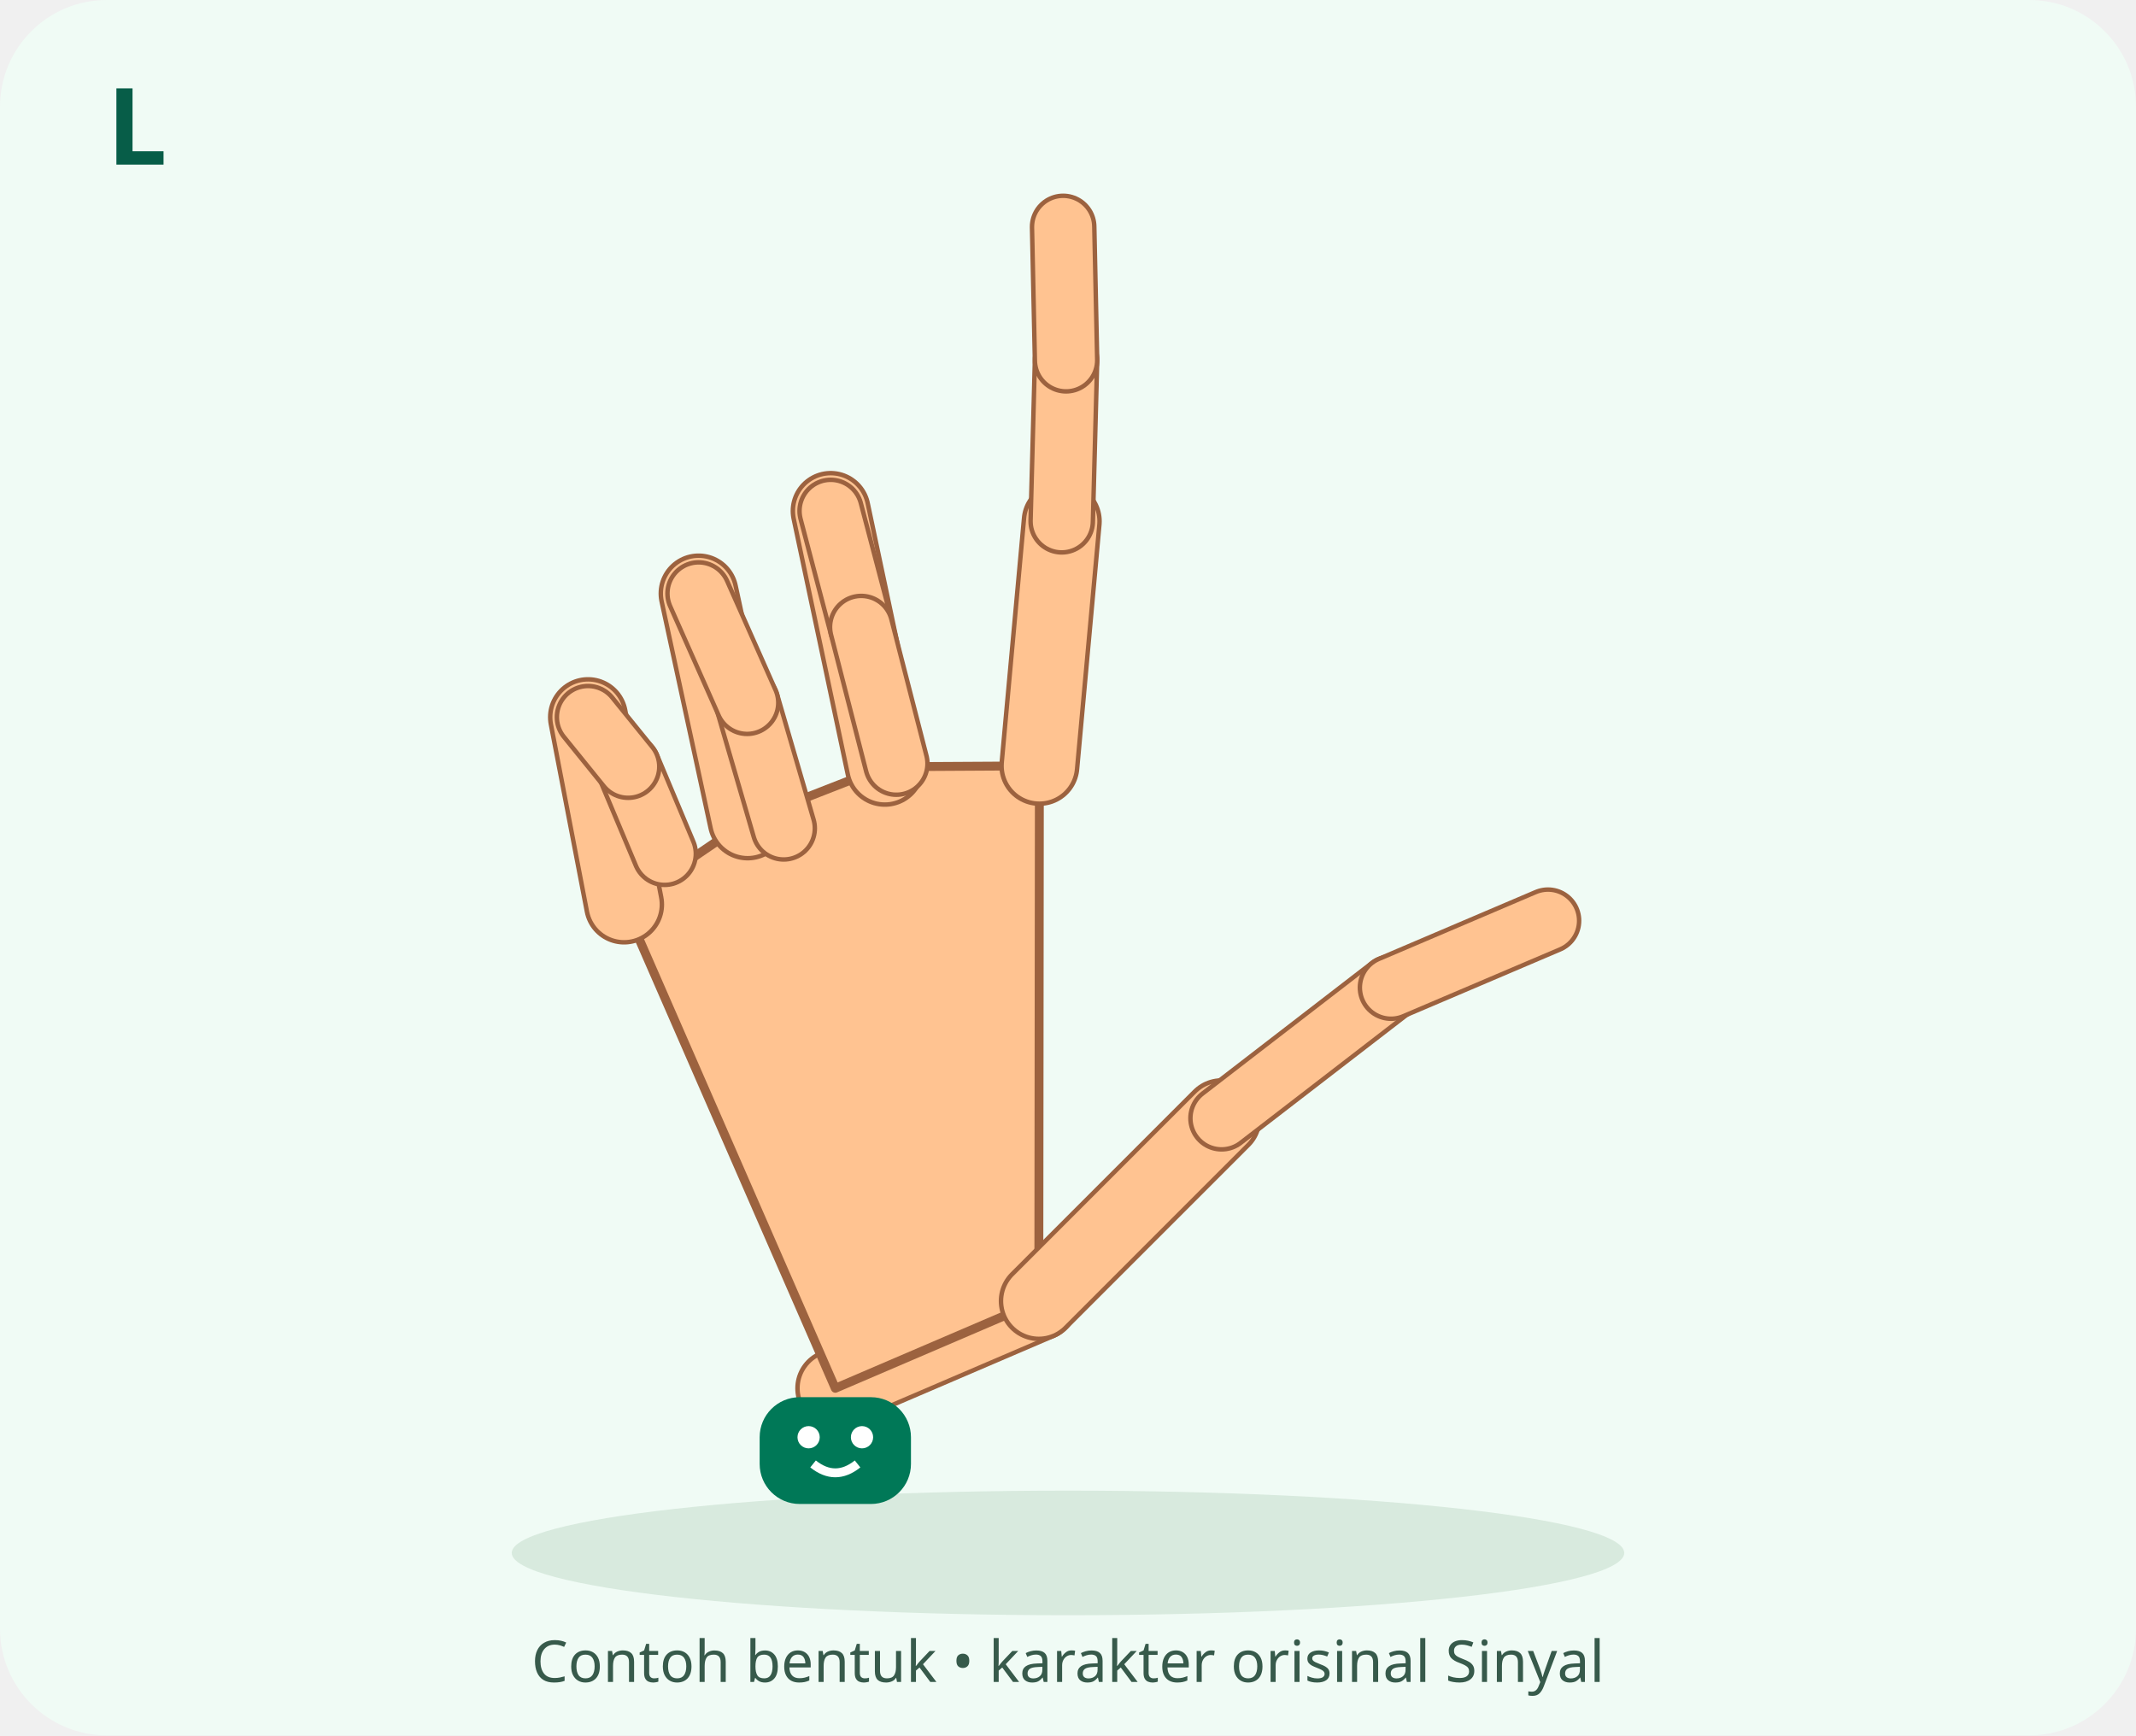
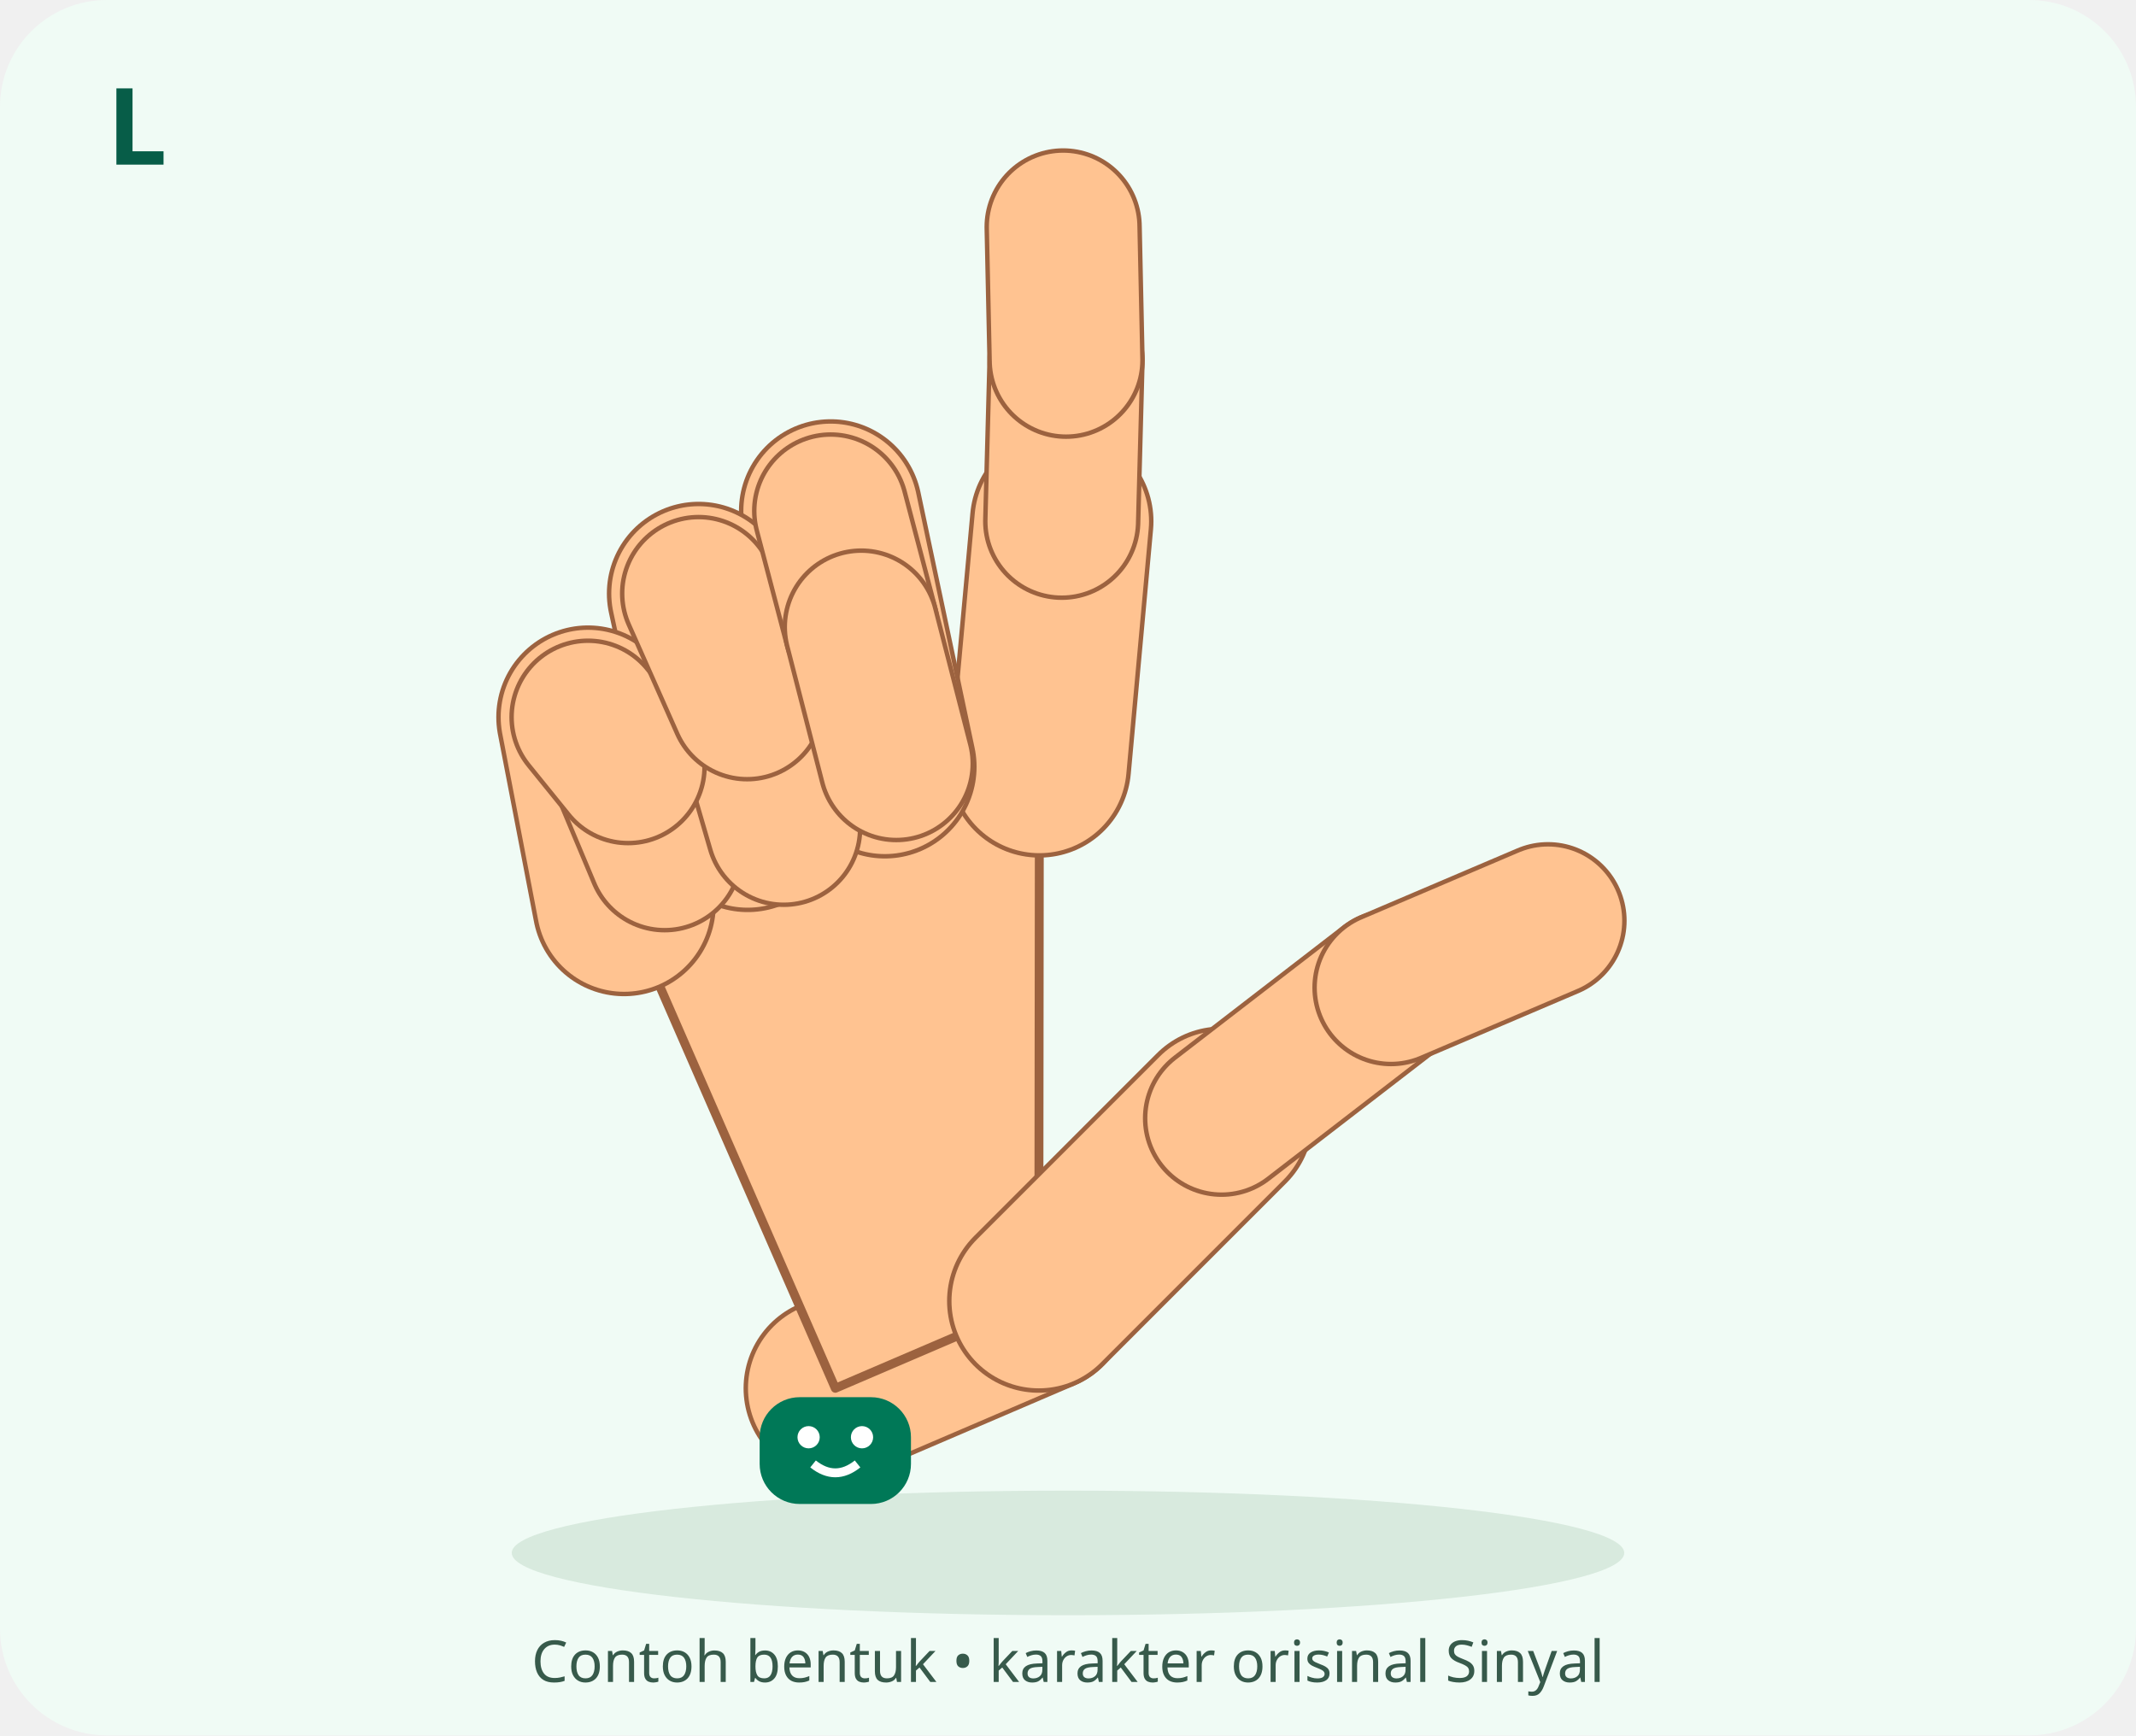
<svg xmlns="http://www.w3.org/2000/svg" viewBox="0 0 480 390" role="img" aria-labelledby="title">
  <rect width="480" height="390" rx="24" fill="#f0fbf5" />
  <ellipse cx="240" cy="349" rx="125" ry="14" fill="#d8eade" />
-   <path d="M187.71 312.00L233.44 292.39" stroke="#9c623f" stroke-width="18" stroke-linecap="round" />
-   <path d="M187.71 312.00L233.44 292.39" stroke="#ffc391" stroke-width="16" stroke-linecap="round" />
+   <path d="M187.71 312.00L233.44 292.39" stroke="#9c623f" stroke-width="41.235" stroke-linecap="round" />
+   <path d="M187.71 312.00L233.44 292.39" stroke="#ffc391" stroke-width="39.235" stroke-linecap="round" />
  <polygon points="187.71,312.00 233.44,292.39 233.57,172.12 198.84,172.32 168.01,184.37 140.24,203.27" fill="#ffc391" stroke="#9c623f" stroke-width="2" stroke-linejoin="round" />
  <rect x="170.71" y="314.00" width="34" height="24" rx="9" fill="#007857" />
  <circle cx="181.71" cy="323.00" r="2.5" fill="white" />
  <circle cx="193.71" cy="323.00" r="2.5" fill="white" />
  <path d="M182.71 329.00q5 4 10 0" fill="none" stroke="white" stroke-width="2" />
-   <path d="M233.57 172.12L238.59 117.15" stroke="#9c623f" stroke-width="18" stroke-linecap="round" />
-   <path d="M233.57 172.12L238.59 117.15" stroke="#ffc391" stroke-width="16" stroke-linecap="round" />
-   <path d="M198.84 172.32L186.67 114.83" stroke="#9c623f" stroke-width="18" stroke-linecap="round" />
-   <path d="M198.84 172.32L186.67 114.83" stroke="#ffc391" stroke-width="16" stroke-linecap="round" />
-   <path d="M168.01 184.37L156.99 133.38" stroke="#9c623f" stroke-width="18" stroke-linecap="round" />
-   <path d="M168.01 184.37L156.99 133.38" stroke="#ffc391" stroke-width="16" stroke-linecap="round" />
-   <path d="M140.24 203.27L132.14 161.17" stroke="#9c623f" stroke-width="18" stroke-linecap="round" />
-   <path d="M140.24 203.27L132.14 161.17" stroke="#ffc391" stroke-width="16" stroke-linecap="round" />
-   <path d="M233.44 292.39L274.51 251.31" stroke="#9c623f" stroke-width="18" stroke-linecap="round" />
-   <path d="M233.44 292.39L274.51 251.31" stroke="#ffc391" stroke-width="16" stroke-linecap="round" />
-   <path d="M238.59 117.15L239.56 80.96" stroke="#9c623f" stroke-width="15" stroke-linecap="round" />
-   <path d="M238.59 117.15L239.56 80.96" stroke="#ffc391" stroke-width="13" stroke-linecap="round" />
-   <path d="M141.15 172.30L149.36 191.87" stroke="#9c623f" stroke-width="15" stroke-linecap="round" />
-   <path d="M141.15 172.30L149.36 191.87" stroke="#ffc391" stroke-width="13" stroke-linecap="round" />
-   <path d="M167.89 157.94L176.11 186.16" stroke="#9c623f" stroke-width="15" stroke-linecap="round" />
-   <path d="M167.89 157.94L176.11 186.16" stroke="#ffc391" stroke-width="13" stroke-linecap="round" />
-   <path d="M132.14 161.17L141.15 172.30" stroke="#9c623f" stroke-width="15" stroke-linecap="round" />
-   <path d="M132.14 161.17L141.15 172.30" stroke="#ffc391" stroke-width="13" stroke-linecap="round" />
-   <path d="M156.99 133.38L167.89 157.94" stroke="#9c623f" stroke-width="15" stroke-linecap="round" />
-   <path d="M156.99 133.38L167.89 157.94" stroke="#ffc391" stroke-width="13" stroke-linecap="round" />
-   <path d="M186.67 114.83L193.53 140.92" stroke="#9c623f" stroke-width="15" stroke-linecap="round" />
-   <path d="M186.67 114.83L193.53 140.92" stroke="#ffc391" stroke-width="13" stroke-linecap="round" />
-   <path d="M239.56 80.96L238.91 51.00" stroke="#9c623f" stroke-width="15" stroke-linecap="round" />
-   <path d="M239.56 80.96L238.91 51.00" stroke="#ffc391" stroke-width="13" stroke-linecap="round" />
-   <path d="M274.51 251.31L312.59 221.95" stroke="#9c623f" stroke-width="15" stroke-linecap="round" />
-   <path d="M274.51 251.31L312.59 221.95" stroke="#ffc391" stroke-width="13" stroke-linecap="round" />
-   <path d="M193.53 140.92L201.42 171.61" stroke="#9c623f" stroke-width="15" stroke-linecap="round" />
-   <path d="M193.53 140.92L201.42 171.61" stroke="#ffc391" stroke-width="13" stroke-linecap="round" />
-   <path d="M312.59 221.95L347.86 206.92" stroke="#9c623f" stroke-width="15" stroke-linecap="round" />
-   <path d="M312.59 221.95L347.86 206.92" stroke="#ffc391" stroke-width="13" stroke-linecap="round" />
+   <path d="M233.57 172.12L238.59 117.15" stroke="#9c623f" stroke-width="41.235" stroke-linecap="round" />
+   <path d="M233.57 172.12L238.59 117.15" stroke="#ffc391" stroke-width="39.235" stroke-linecap="round" />
+   <path d="M198.84 172.32L186.67 114.83" stroke="#9c623f" stroke-width="41.235" stroke-linecap="round" />
+   <path d="M198.84 172.32L186.67 114.83" stroke="#ffc391" stroke-width="39.235" stroke-linecap="round" />
+   <path d="M168.01 184.37L156.99 133.38" stroke="#9c623f" stroke-width="41.235" stroke-linecap="round" />
+   <path d="M168.01 184.37L156.99 133.38" stroke="#ffc391" stroke-width="39.235" stroke-linecap="round" />
+   <path d="M140.24 203.27L132.14 161.17" stroke="#9c623f" stroke-width="41.235" stroke-linecap="round" />
+   <path d="M140.24 203.27L132.14 161.17" stroke="#ffc391" stroke-width="39.235" stroke-linecap="round" />
+   <path d="M233.44 292.39L274.51 251.31" stroke="#9c623f" stroke-width="41.235" stroke-linecap="round" />
+   <path d="M233.44 292.39L274.51 251.31" stroke="#ffc391" stroke-width="39.235" stroke-linecap="round" />
+   <path d="M238.59 117.15L239.56 80.96" stroke="#9c623f" stroke-width="35.35" stroke-linecap="round" />
+   <path d="M238.59 117.15L239.56 80.96" stroke="#ffc391" stroke-width="33.35" stroke-linecap="round" />
+   <path d="M141.15 172.30L149.36 191.87" stroke="#9c623f" stroke-width="35.35" stroke-linecap="round" />
+   <path d="M141.15 172.30L149.36 191.87" stroke="#ffc391" stroke-width="33.35" stroke-linecap="round" />
+   <path d="M167.89 157.94L176.11 186.16" stroke="#9c623f" stroke-width="35.35" stroke-linecap="round" />
+   <path d="M167.89 157.94L176.11 186.16" stroke="#ffc391" stroke-width="33.35" stroke-linecap="round" />
+   <path d="M132.14 161.17L141.15 172.30" stroke="#9c623f" stroke-width="35.35" stroke-linecap="round" />
+   <path d="M132.14 161.17L141.15 172.30" stroke="#ffc391" stroke-width="33.35" stroke-linecap="round" />
+   <path d="M156.99 133.38L167.89 157.94" stroke="#9c623f" stroke-width="35.35" stroke-linecap="round" />
+   <path d="M156.99 133.38L167.89 157.94" stroke="#ffc391" stroke-width="33.35" stroke-linecap="round" />
+   <path d="M186.67 114.83L193.53 140.92" stroke="#9c623f" stroke-width="35.35" stroke-linecap="round" />
+   <path d="M186.67 114.83L193.53 140.92" stroke="#ffc391" stroke-width="33.35" stroke-linecap="round" />
+   <path d="M239.56 80.96L238.91 51.00" stroke="#9c623f" stroke-width="35.35" stroke-linecap="round" />
+   <path d="M239.56 80.96L238.91 51.00" stroke="#ffc391" stroke-width="33.35" stroke-linecap="round" />
+   <path d="M274.51 251.31L312.59 221.95" stroke="#9c623f" stroke-width="35.35" stroke-linecap="round" />
+   <path d="M274.51 251.31L312.59 221.95" stroke="#ffc391" stroke-width="33.35" stroke-linecap="round" />
+   <path d="M193.53 140.92L201.42 171.61" stroke="#9c623f" stroke-width="35.35" stroke-linecap="round" />
+   <path d="M193.53 140.92L201.42 171.61" stroke="#ffc391" stroke-width="33.35" stroke-linecap="round" />
+   <path d="M312.59 221.95L347.86 206.92" stroke="#9c623f" stroke-width="35.35" stroke-linecap="round" />
+   <path d="M312.59 221.95L347.86 206.92" stroke="#ffc391" stroke-width="33.35" stroke-linecap="round" />
  <text x="24" y="37" font-family="sans-serif" font-size="24" font-weight="bold" fill="#075d48">L</text>
  <text x="240" y="378" text-anchor="middle" font-family="sans-serif" font-size="13" fill="#375a4b">Contoh bentuk • karakter orisinal Sinyal</text>
</svg>
